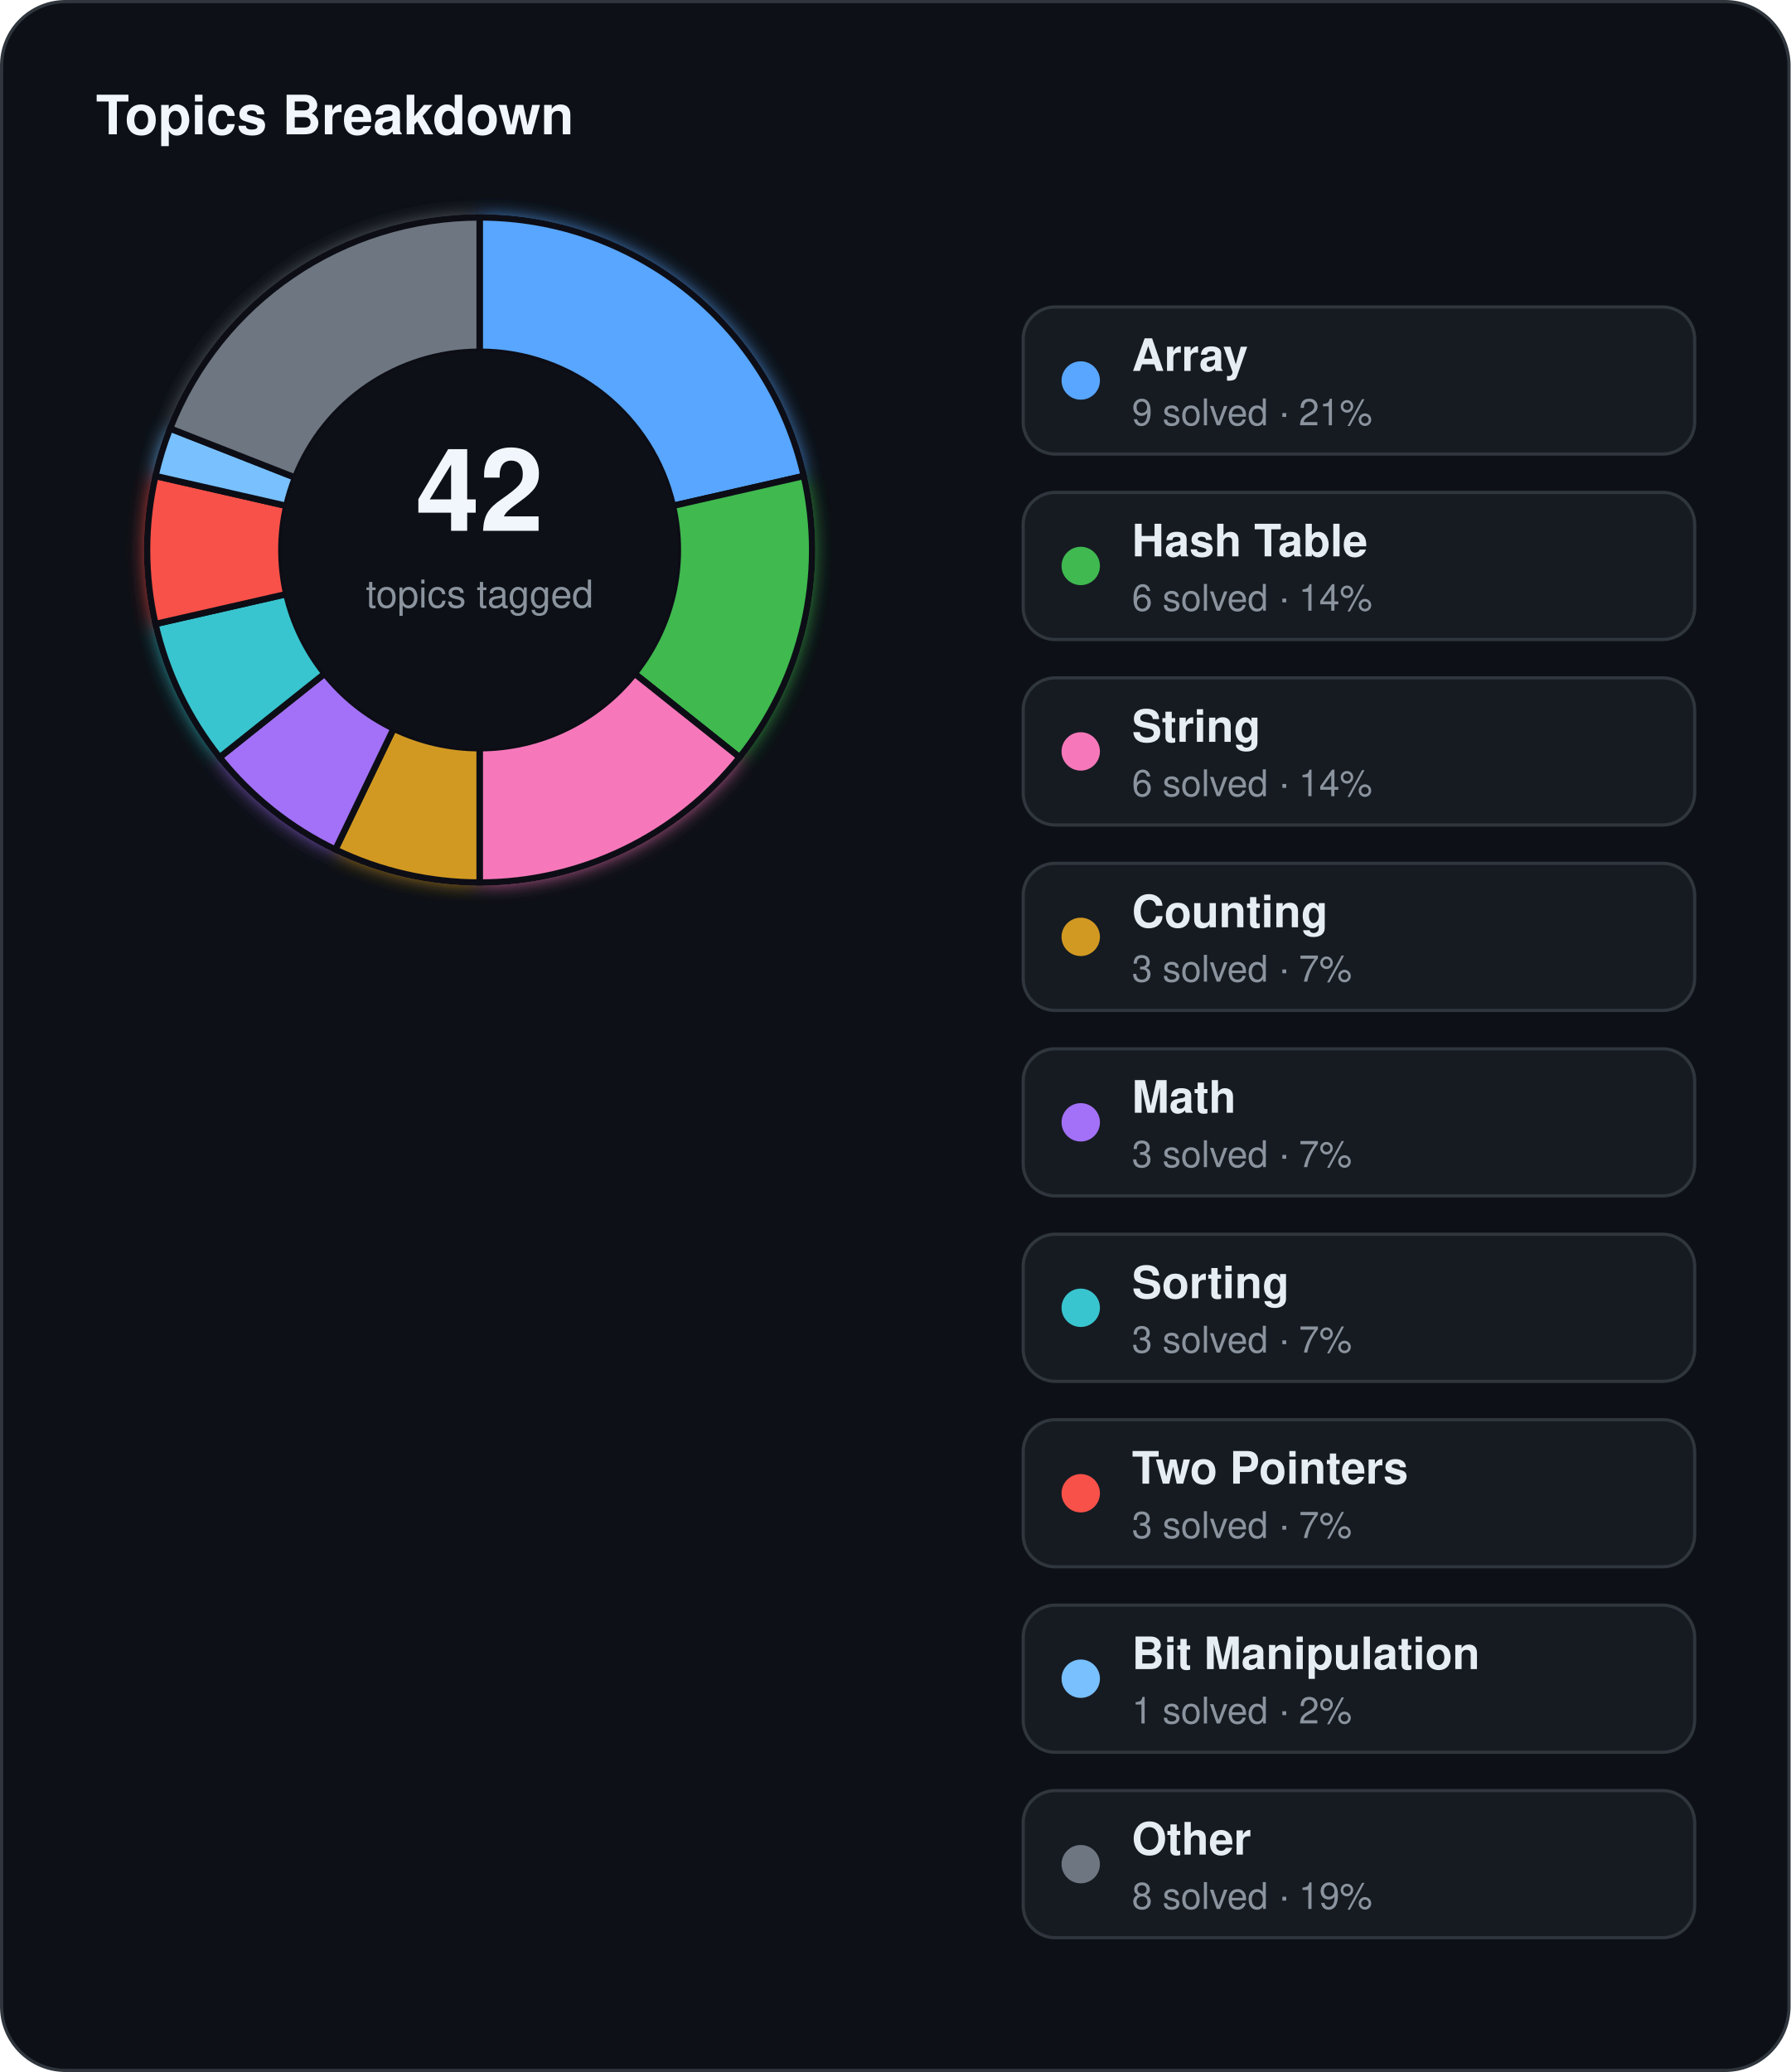
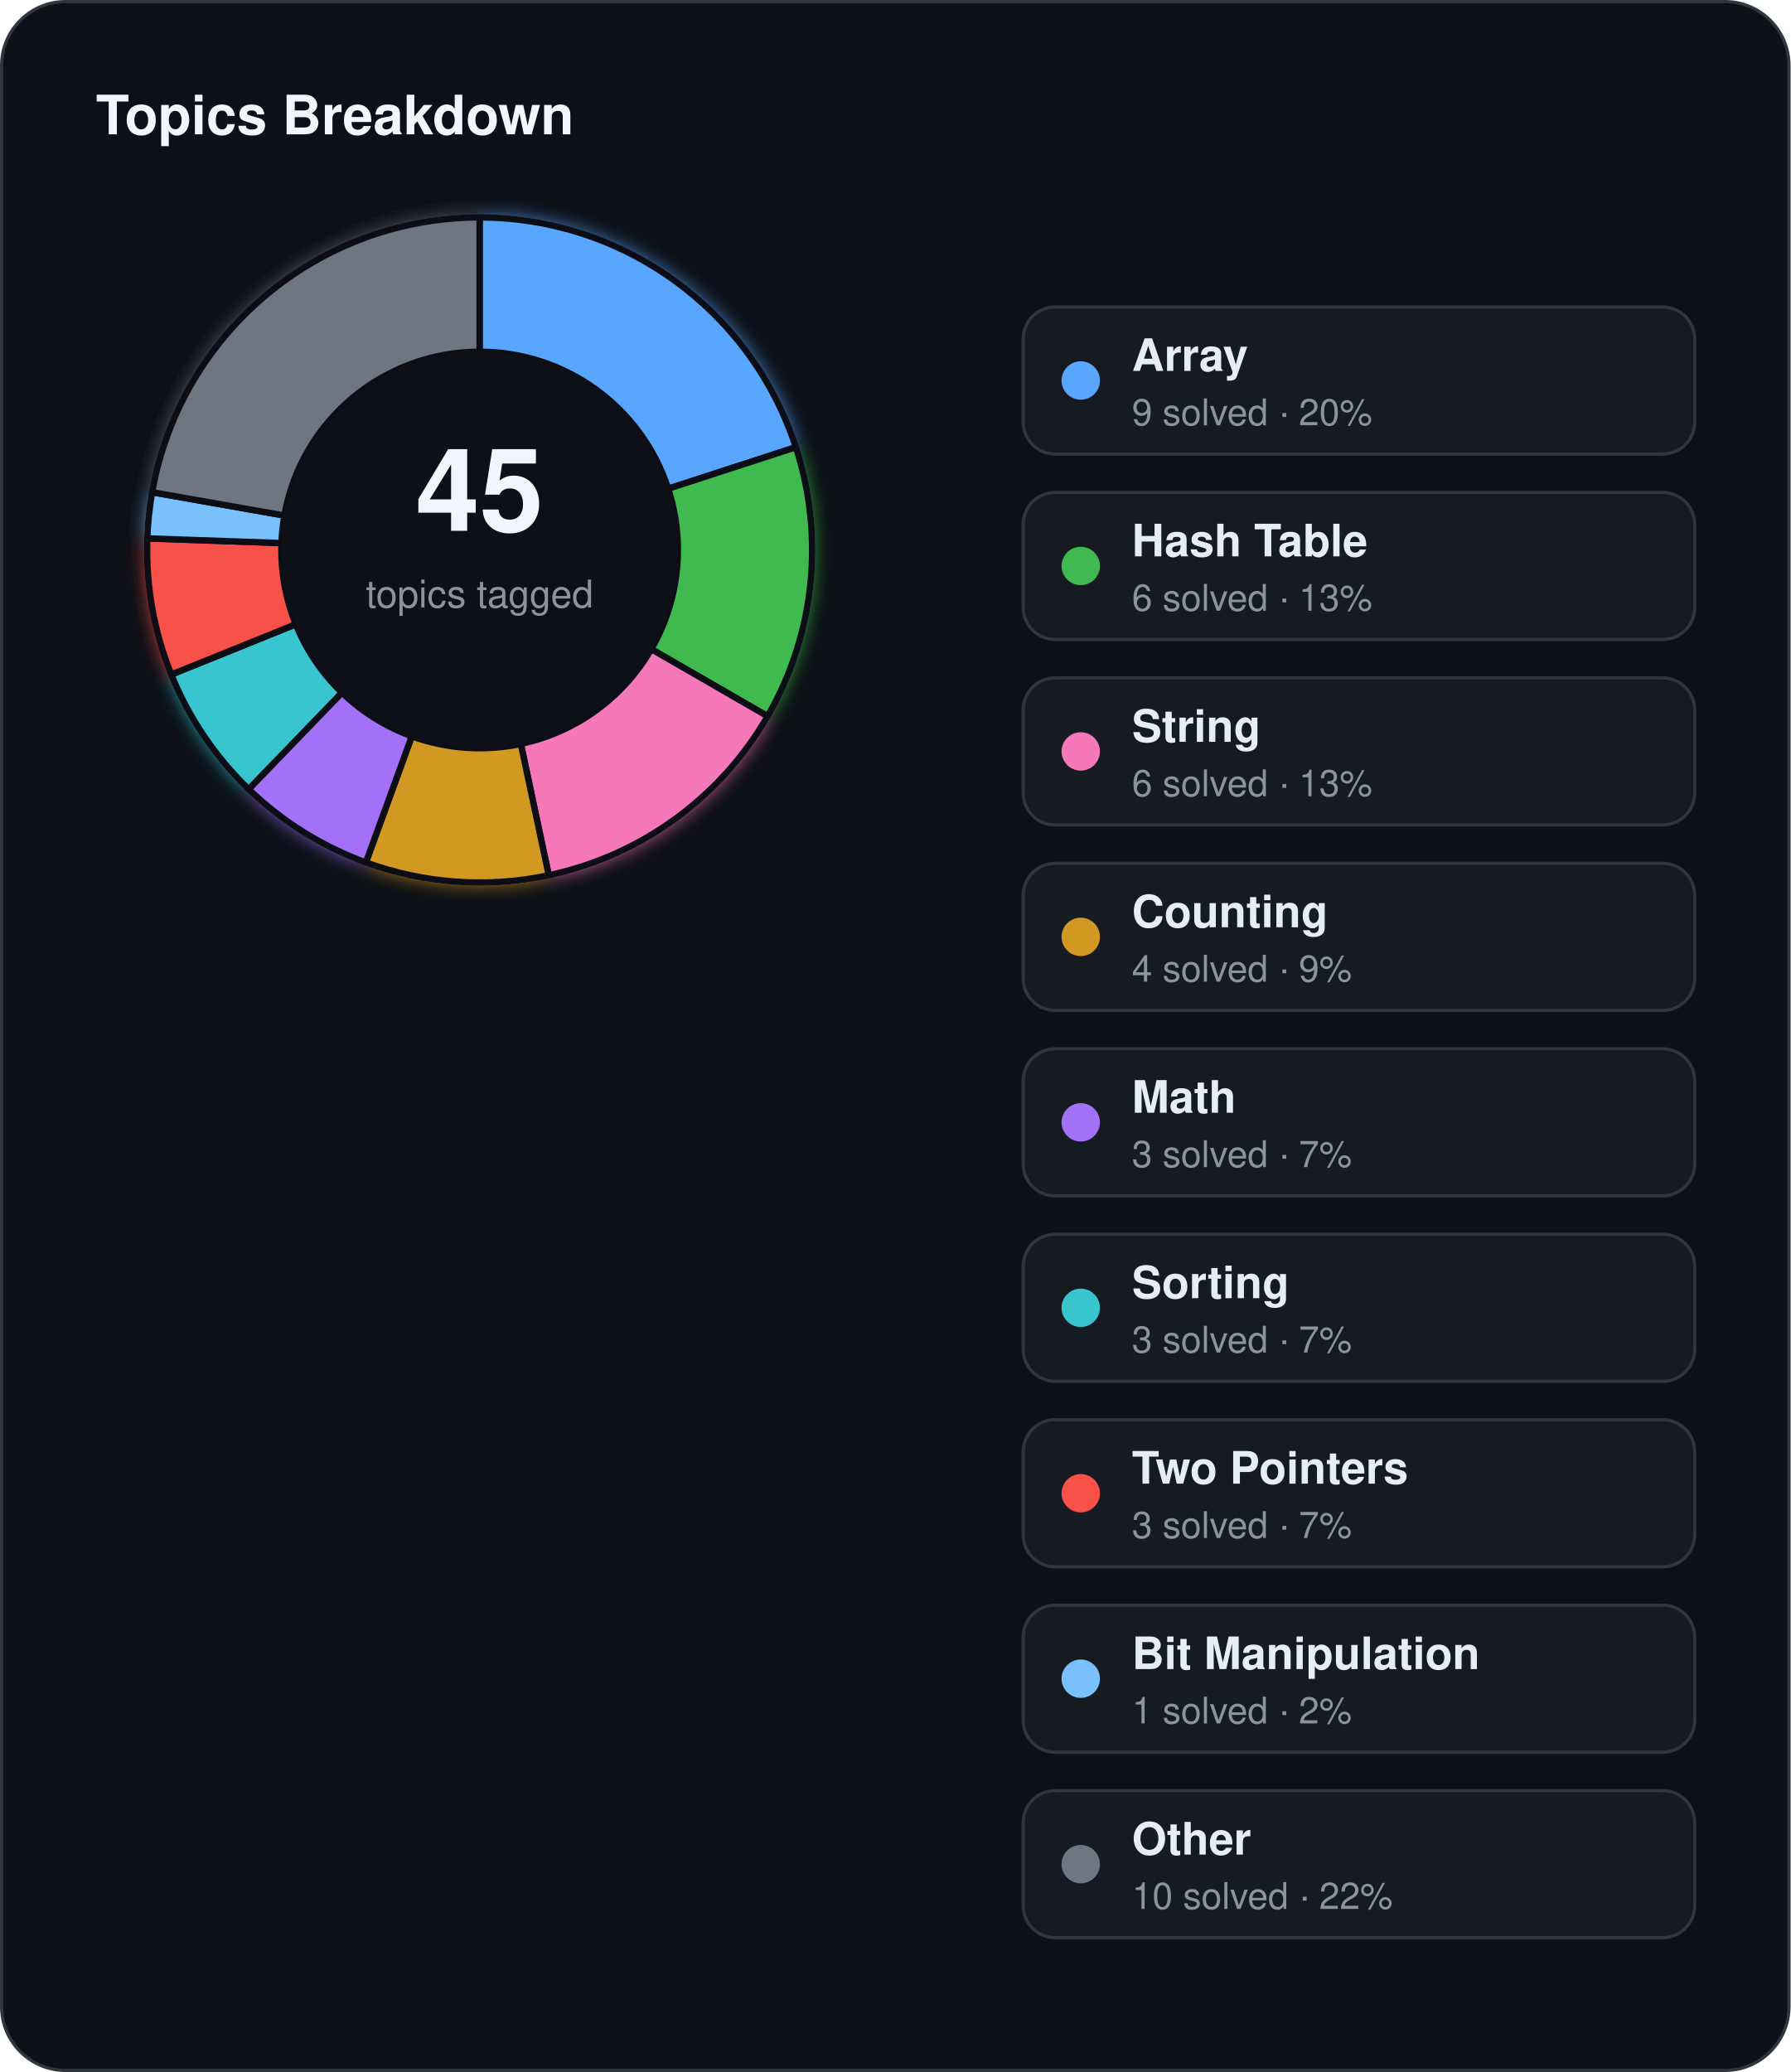
<svg xmlns="http://www.w3.org/2000/svg" width="560" height="648" viewBox="0 0 560 648">
  <defs>
    <filter id="topics-glow" x="-60%" y="-60%" width="220%" height="220%">
      <feGaussianBlur stdDeviation="3" result="blur" />
      <feMerge>
        <feMergeNode in="blur" />
        <feMergeNode in="SourceGraphic" />
      </feMerge>
    </filter>
  </defs>
  <rect x="0.5" y="0.5" width="559" height="647" rx="20" fill="#0d1117" stroke="#30363d" stroke-width="1" />
  <text x="30" y="42" fill="#f0f6fc" font-family="Segoe UI, Helvetica, Arial, sans-serif" font-size="17" font-weight="700">Topics Breakdown</text>
  <g filter="url(#topics-glow)">
-     <path d="M 150.00,68.00 A 104,104 0 0 1 251.39,148.86 L 210.45,158.20 A 62,62 0 0 0 150.00,110.00 Z" fill="#58a6ff" stroke="#0d1117" stroke-width="2" />
-     <path d="M 251.39,148.86 A 104,104 0 0 1 231.31,236.84 L 198.47,210.66 A 62,62 0 0 0 210.45,158.20 Z" fill="#3fb950" stroke="#0d1117" stroke-width="2" />
-     <path d="M 231.31,236.84 A 104,104 0 0 1 150.00,276.00 L 150.00,234.00 A 62,62 0 0 0 198.47,210.66 Z" fill="#f778ba" stroke="#0d1117" stroke-width="2" />
-     <path d="M 150.00,276.00 A 104,104 0 0 1 104.88,265.70 L 123.10,227.86 A 62,62 0 0 0 150.00,234.00 Z" fill="#d29922" stroke="#0d1117" stroke-width="2" />
-     <path d="M 104.88,265.70 A 104,104 0 0 1 68.69,236.84 L 101.53,210.66 A 62,62 0 0 0 123.10,227.86 Z" fill="#a371f7" stroke="#0d1117" stroke-width="2" />
-     <path d="M 68.69,236.84 A 104,104 0 0 1 48.61,195.14 L 89.55,185.80 A 62,62 0 0 0 101.53,210.66 Z" fill="#39c5cf" stroke="#0d1117" stroke-width="2" />
-     <path d="M 48.61,195.14 A 104,104 0 0 1 48.61,148.86 L 89.55,158.20 A 62,62 0 0 0 89.55,185.80 Z" fill="#f85149" stroke="#0d1117" stroke-width="2" />
-     <path d="M 48.61,148.86 A 104,104 0 0 1 53.19,134.00 L 92.29,149.35 A 62,62 0 0 0 89.55,158.20 Z" fill="#79c0ff" stroke="#0d1117" stroke-width="2" />
-     <path d="M 53.19,134.00 A 104,104 0 0 1 150.00,68.00 L 150.00,110.00 A 62,62 0 0 0 92.29,149.35 Z" fill="#6e7681" stroke="#0d1117" stroke-width="2" />
+     <path d="M 150.00,68.00 A 104,104 0 0 1 248.91,139.86 L 208.97,152.84 A 62,62 0 0 0 150.00,110.00 Z" fill="#58a6ff" stroke="#0d1117" stroke-width="2" />
+     <path d="M 248.91,139.86 A 104,104 0 0 1 240.07,224.00 L 203.69,203.00 A 62,62 0 0 0 208.97,152.84 Z" fill="#3fb950" stroke="#0d1117" stroke-width="2" />
+     <path d="M 240.07,224.00 A 104,104 0 0 1 171.62,273.73 L 162.89,232.65 A 62,62 0 0 0 203.69,203.00 Z" fill="#f778ba" stroke="#0d1117" stroke-width="2" />
+     <path d="M 171.62,273.73 A 104,104 0 0 1 114.43,269.73 L 128.79,230.26 A 62,62 0 0 0 162.89,232.65 Z" fill="#d29922" stroke="#0d1117" stroke-width="2" />
+     <path d="M 114.43,269.73 A 104,104 0 0 1 77.76,246.81 L 106.93,216.60 A 62,62 0 0 0 128.79,230.26 Z" fill="#a371f7" stroke="#0d1117" stroke-width="2" />
+     <path d="M 77.76,246.81 A 104,104 0 0 1 53.57,210.96 L 92.51,195.23 A 62,62 0 0 0 106.93,216.60 Z" fill="#39c5cf" stroke="#0d1117" stroke-width="2" />
+     <path d="M 53.57,210.96 A 104,104 0 0 1 46.06,168.37 L 88.04,169.84 A 62,62 0 0 0 92.51,195.23 Z" fill="#f85149" stroke="#0d1117" stroke-width="2" />
+     <path d="M 46.06,168.37 A 104,104 0 0 1 47.58,153.94 L 88.94,161.23 A 62,62 0 0 0 88.04,169.84 Z" fill="#79c0ff" stroke="#0d1117" stroke-width="2" />
+     <path d="M 47.58,153.94 A 104,104 0 0 1 150.00,68.00 L 150.00,110.00 A 62,62 0 0 0 88.94,161.23 Z" fill="#6e7681" stroke="#0d1117" stroke-width="2" />
  </g>
  <circle cx="150" cy="172" r="62" fill="#0d1117" />
-   <text x="150" y="166" text-anchor="middle" fill="#f0f6fc" font-family="Segoe UI, Helvetica, Arial, sans-serif" font-size="36" font-weight="700">42</text>
+   <text x="150" y="166" text-anchor="middle" fill="#f0f6fc" font-family="Segoe UI, Helvetica, Arial, sans-serif" font-size="36" font-weight="700">45</text>
  <text x="150" y="190" text-anchor="middle" fill="#8b949e" font-family="Segoe UI, Helvetica, Arial, sans-serif" font-size="12">topics tagged</text>
  <rect x="320" y="96" width="210" height="46" rx="10" fill="#161b22" stroke="#30363d" stroke-width="1" />
  <circle cx="338" cy="119" r="6" fill="#58a6ff" />
  <text x="354" y="116" fill="#e6edf3" font-family="Segoe UI, Helvetica, Arial, sans-serif" font-size="14" font-weight="600">Array</text>
-   <text x="354" y="133" fill="#8b949e" font-family="Segoe UI, Helvetica, Arial, sans-serif" font-size="11.5">9 solved · 21%</text>
+   <text x="354" y="133" fill="#8b949e" font-family="Segoe UI, Helvetica, Arial, sans-serif" font-size="11.5">9 solved · 20%</text>
  <rect x="320" y="154" width="210" height="46" rx="10" fill="#161b22" stroke="#30363d" stroke-width="1" />
  <circle cx="338" cy="177" r="6" fill="#3fb950" />
  <text x="354" y="174" fill="#e6edf3" font-family="Segoe UI, Helvetica, Arial, sans-serif" font-size="14" font-weight="600">Hash Table</text>
-   <text x="354" y="191" fill="#8b949e" font-family="Segoe UI, Helvetica, Arial, sans-serif" font-size="11.5">6 solved · 14%</text>
+   <text x="354" y="191" fill="#8b949e" font-family="Segoe UI, Helvetica, Arial, sans-serif" font-size="11.5">6 solved · 13%</text>
  <rect x="320" y="212" width="210" height="46" rx="10" fill="#161b22" stroke="#30363d" stroke-width="1" />
  <circle cx="338" cy="235" r="6" fill="#f778ba" />
  <text x="354" y="232" fill="#e6edf3" font-family="Segoe UI, Helvetica, Arial, sans-serif" font-size="14" font-weight="600">String</text>
-   <text x="354" y="249" fill="#8b949e" font-family="Segoe UI, Helvetica, Arial, sans-serif" font-size="11.5">6 solved · 14%</text>
+   <text x="354" y="249" fill="#8b949e" font-family="Segoe UI, Helvetica, Arial, sans-serif" font-size="11.5">6 solved · 13%</text>
  <rect x="320" y="270" width="210" height="46" rx="10" fill="#161b22" stroke="#30363d" stroke-width="1" />
  <circle cx="338" cy="293" r="6" fill="#d29922" />
  <text x="354" y="290" fill="#e6edf3" font-family="Segoe UI, Helvetica, Arial, sans-serif" font-size="14" font-weight="600">Counting</text>
-   <text x="354" y="307" fill="#8b949e" font-family="Segoe UI, Helvetica, Arial, sans-serif" font-size="11.5">3 solved · 7%</text>
+   <text x="354" y="307" fill="#8b949e" font-family="Segoe UI, Helvetica, Arial, sans-serif" font-size="11.5">4 solved · 9%</text>
  <rect x="320" y="328" width="210" height="46" rx="10" fill="#161b22" stroke="#30363d" stroke-width="1" />
  <circle cx="338" cy="351" r="6" fill="#a371f7" />
  <text x="354" y="348" fill="#e6edf3" font-family="Segoe UI, Helvetica, Arial, sans-serif" font-size="14" font-weight="600">Math</text>
  <text x="354" y="365" fill="#8b949e" font-family="Segoe UI, Helvetica, Arial, sans-serif" font-size="11.5">3 solved · 7%</text>
  <rect x="320" y="386" width="210" height="46" rx="10" fill="#161b22" stroke="#30363d" stroke-width="1" />
  <circle cx="338" cy="409" r="6" fill="#39c5cf" />
  <text x="354" y="406" fill="#e6edf3" font-family="Segoe UI, Helvetica, Arial, sans-serif" font-size="14" font-weight="600">Sorting</text>
  <text x="354" y="423" fill="#8b949e" font-family="Segoe UI, Helvetica, Arial, sans-serif" font-size="11.5">3 solved · 7%</text>
  <rect x="320" y="444" width="210" height="46" rx="10" fill="#161b22" stroke="#30363d" stroke-width="1" />
  <circle cx="338" cy="467" r="6" fill="#f85149" />
  <text x="354" y="464" fill="#e6edf3" font-family="Segoe UI, Helvetica, Arial, sans-serif" font-size="14" font-weight="600">Two Pointers</text>
  <text x="354" y="481" fill="#8b949e" font-family="Segoe UI, Helvetica, Arial, sans-serif" font-size="11.5">3 solved · 7%</text>
  <rect x="320" y="502" width="210" height="46" rx="10" fill="#161b22" stroke="#30363d" stroke-width="1" />
  <circle cx="338" cy="525" r="6" fill="#79c0ff" />
  <text x="354" y="522" fill="#e6edf3" font-family="Segoe UI, Helvetica, Arial, sans-serif" font-size="14" font-weight="600">Bit Manipulation</text>
  <text x="354" y="539" fill="#8b949e" font-family="Segoe UI, Helvetica, Arial, sans-serif" font-size="11.5">1 solved · 2%</text>
  <rect x="320" y="560" width="210" height="46" rx="10" fill="#161b22" stroke="#30363d" stroke-width="1" />
  <circle cx="338" cy="583" r="6" fill="#6e7681" />
  <text x="354" y="580" fill="#e6edf3" font-family="Segoe UI, Helvetica, Arial, sans-serif" font-size="14" font-weight="600">Other</text>
-   <text x="354" y="597" fill="#8b949e" font-family="Segoe UI, Helvetica, Arial, sans-serif" font-size="11.5">8 solved · 19%</text>
+   <text x="354" y="597" fill="#8b949e" font-family="Segoe UI, Helvetica, Arial, sans-serif" font-size="11.5">10 solved · 22%</text>
</svg>
